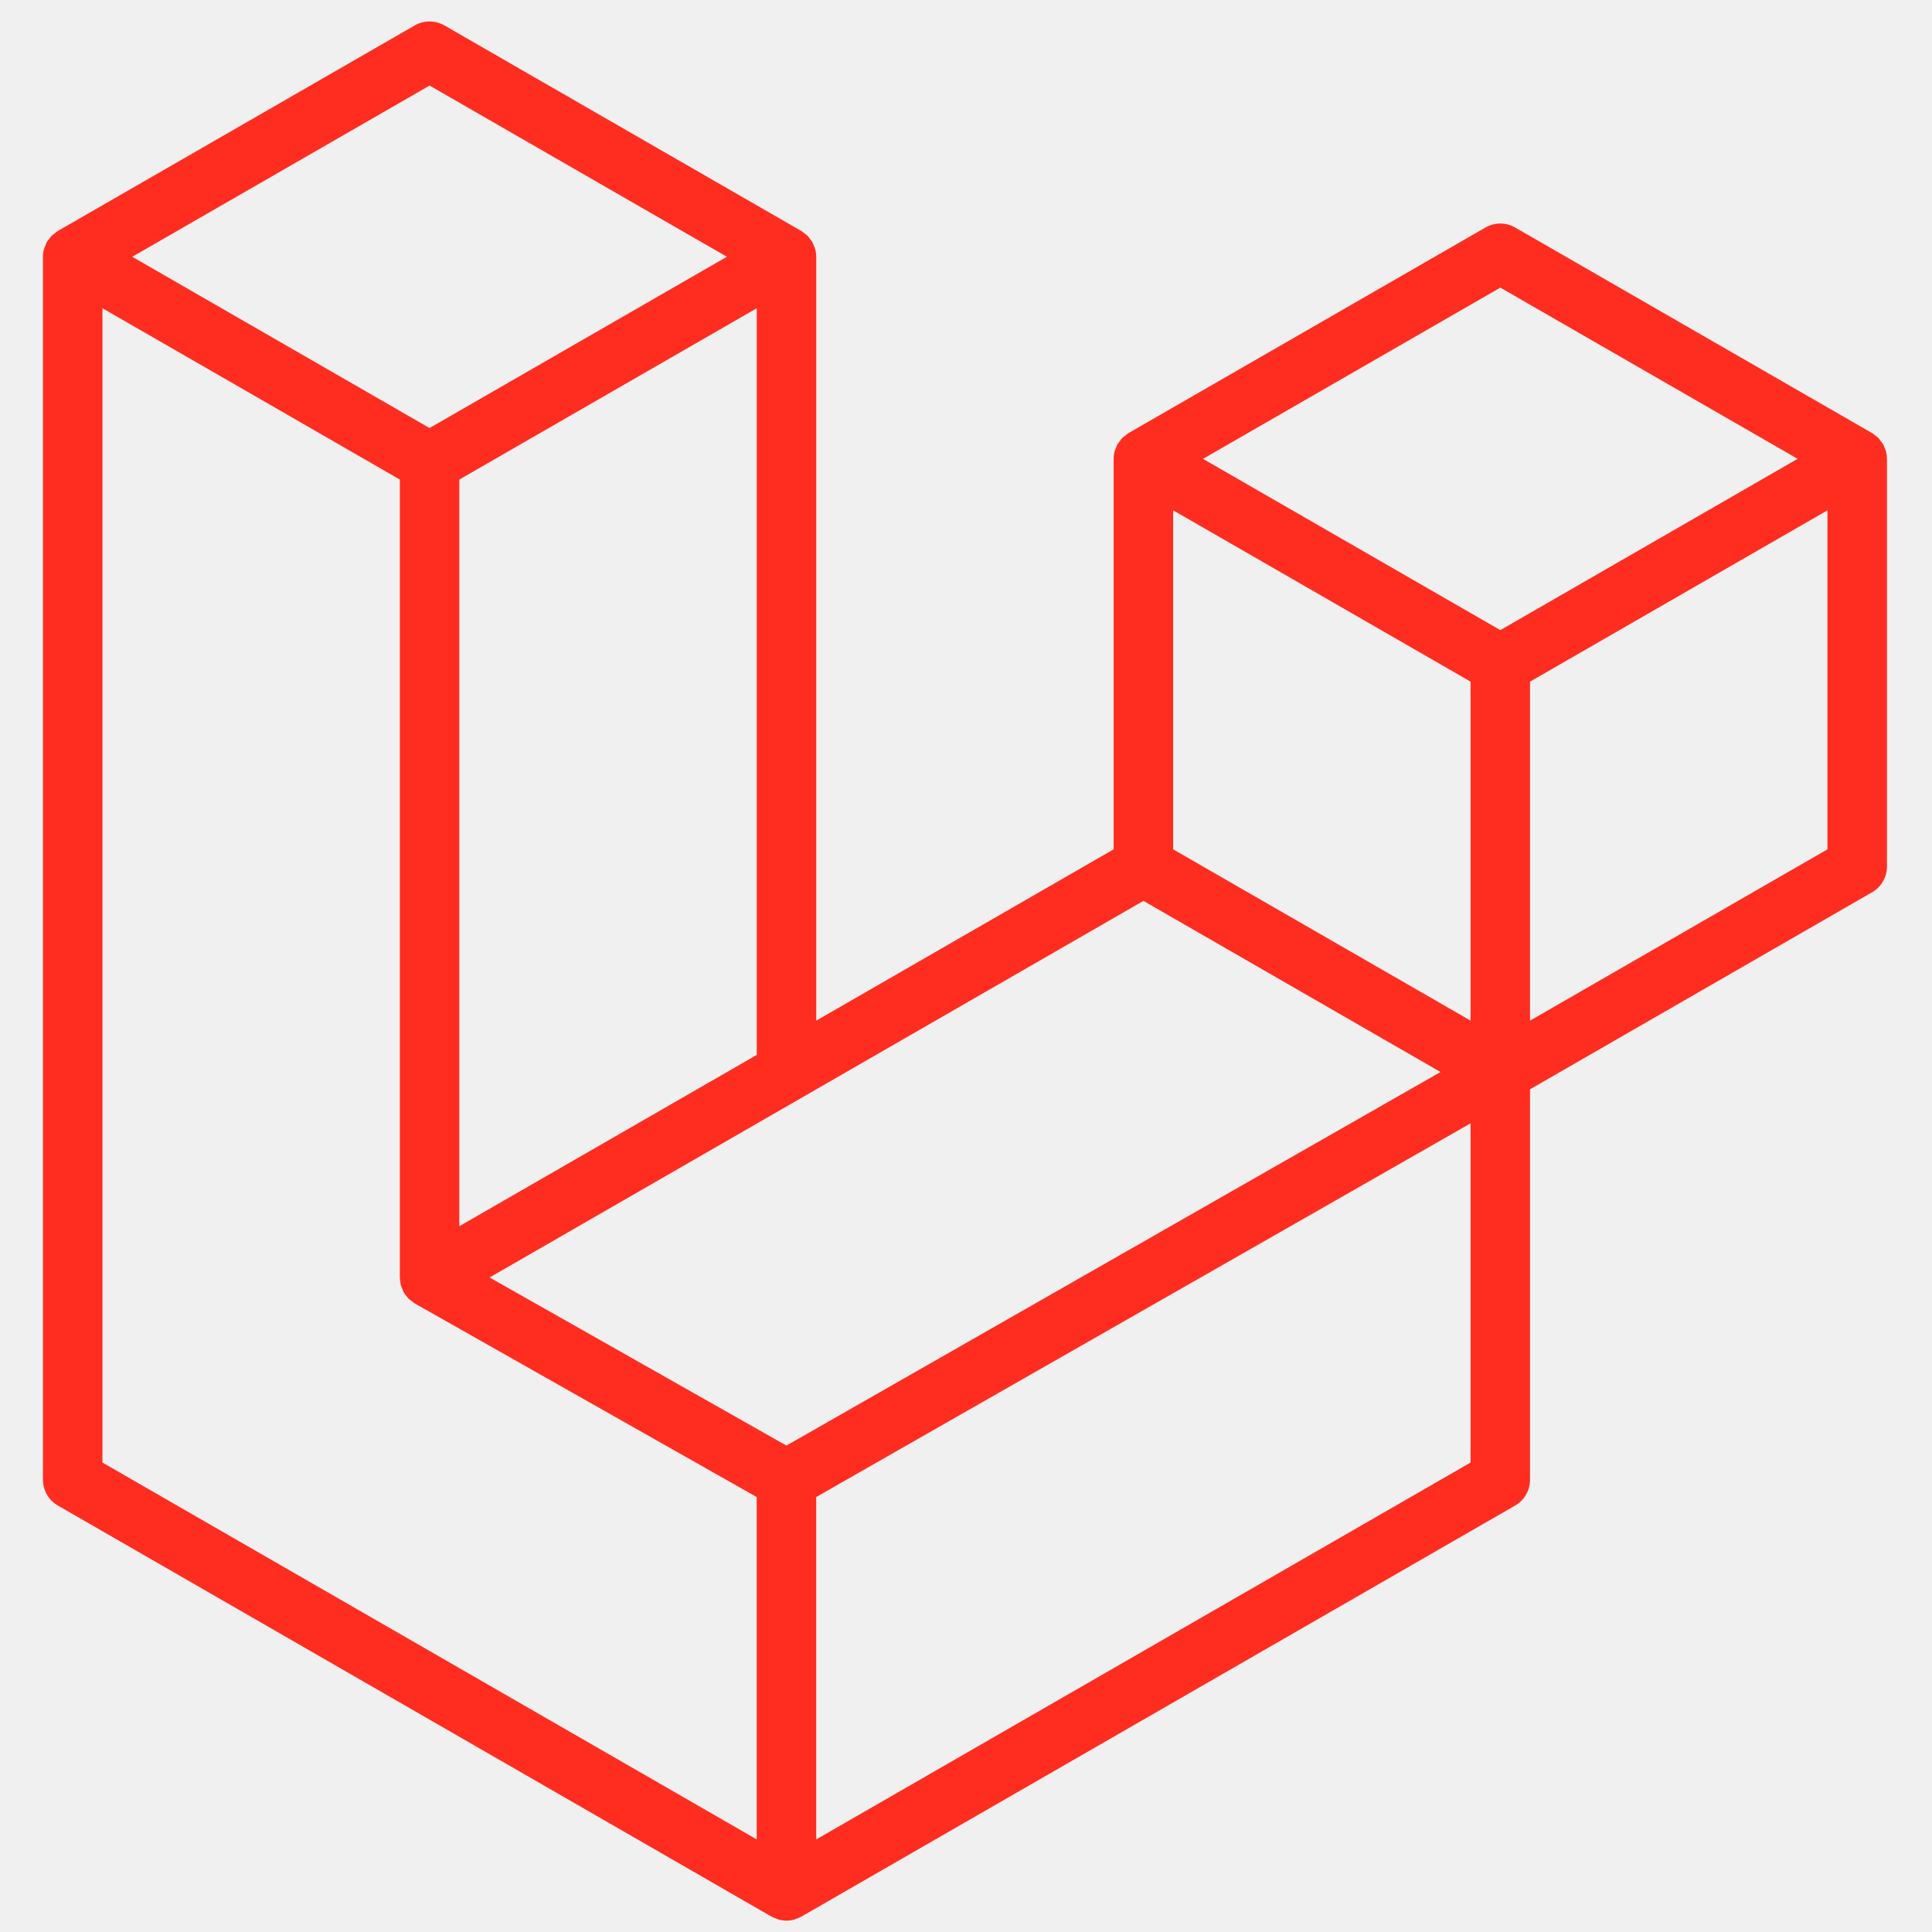
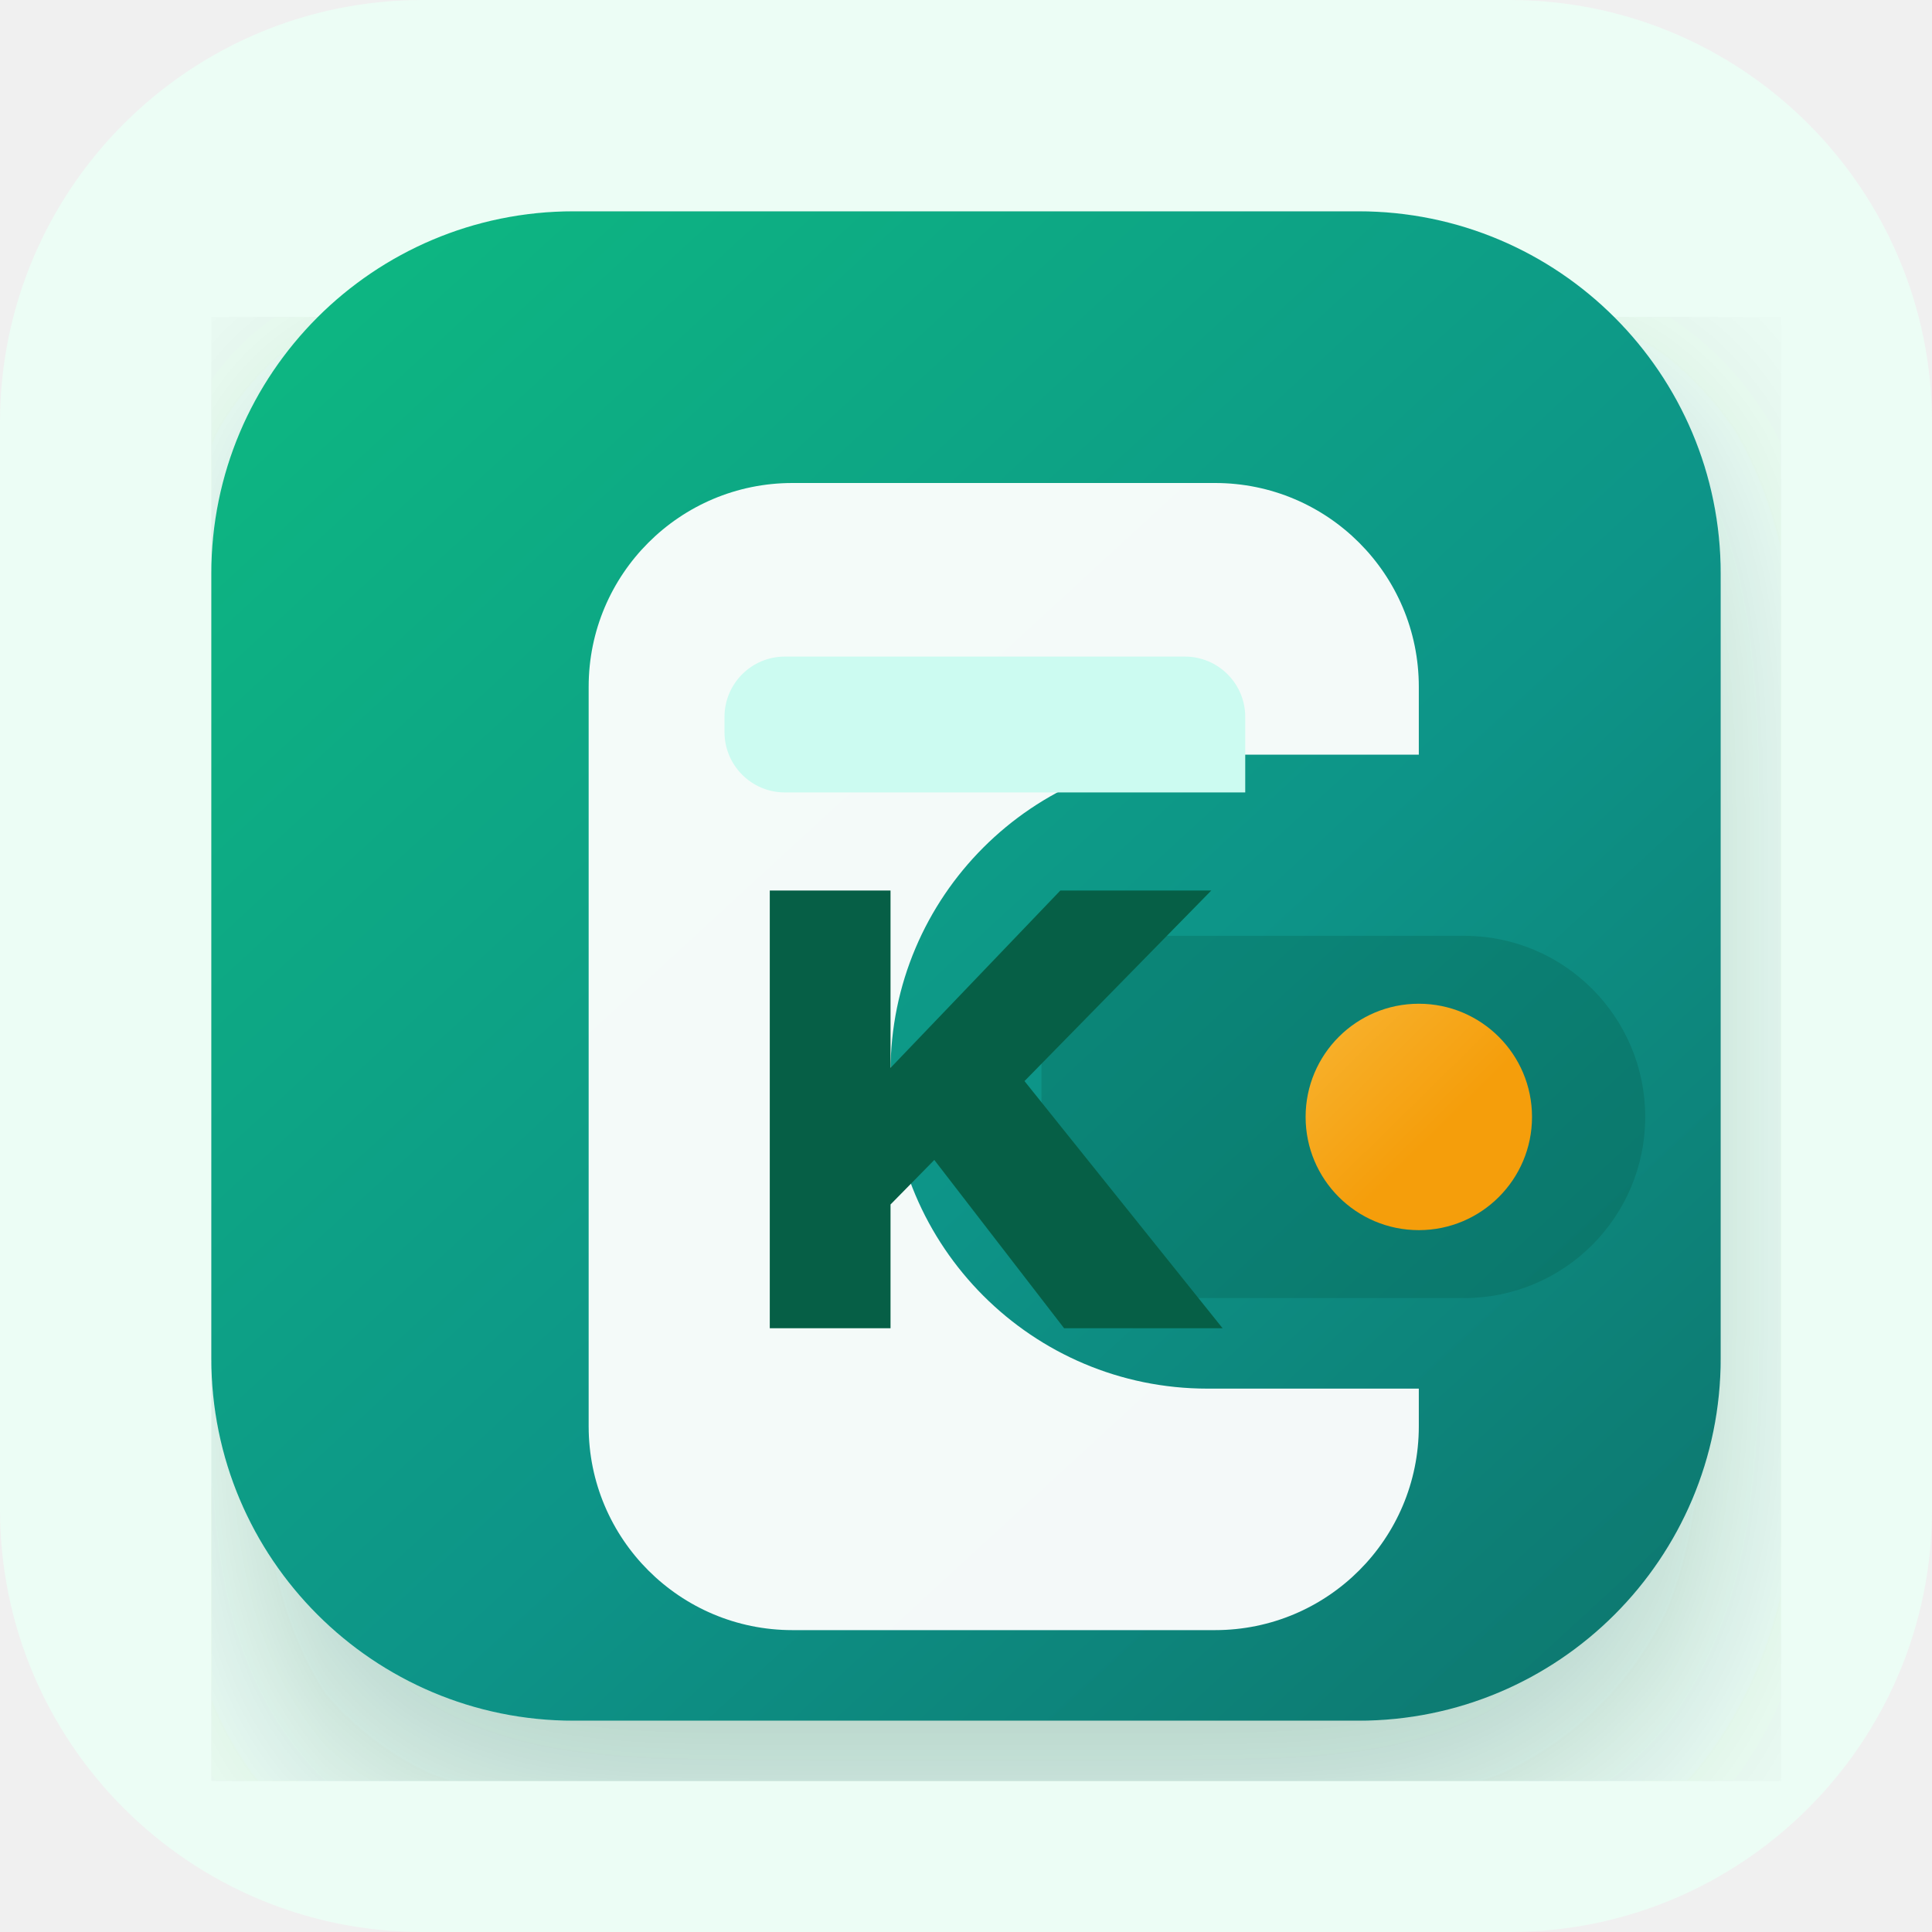
- <svg xmlns="http://www.w3.org/2000/svg" width="166" height="166" viewBox="0 0 166 166" fill="none">
-   <path fill-rule="evenodd" clip-rule="evenodd" d="M162.041 38.759C162.099 38.977 162.129 39.201 162.13 39.426V74.452C162.13 74.902 162.011 75.344 161.786 75.733C161.561 76.122 161.237 76.444 160.847 76.668L131.462 93.594V127.141C131.462 128.054 130.977 128.897 130.186 129.357L68.847 164.683C68.707 164.763 68.554 164.814 68.401 164.868C68.343 164.887 68.289 164.922 68.228 164.938C67.8 165.051 67.349 165.051 66.92 164.938C66.85 164.919 66.786 164.881 66.719 164.855C66.579 164.804 66.432 164.76 66.298 164.683L4.972 129.357C4.583 129.133 4.259 128.81 4.034 128.421C3.808 128.032 3.69 127.591 3.689 127.141L3.689 22.063C3.689 21.834 3.721 21.61 3.779 21.393C3.798 21.32 3.843 21.253 3.868 21.179C3.916 21.045 3.961 20.908 4.031 20.783C4.079 20.7 4.149 20.633 4.206 20.557C4.28 20.454 4.347 20.349 4.433 20.26C4.506 20.186 4.602 20.132 4.685 20.068C4.778 19.992 4.861 19.909 4.966 19.848L35.633 2.185C36.022 1.961 36.462 1.844 36.91 1.844C37.358 1.844 37.798 1.961 38.186 2.185L68.851 19.848H68.857C68.959 19.912 69.045 19.992 69.138 20.065C69.221 20.129 69.313 20.186 69.387 20.257C69.476 20.349 69.54 20.454 69.616 20.557C69.671 20.633 69.744 20.7 69.789 20.783C69.862 20.911 69.904 21.045 69.955 21.179C69.98 21.253 70.025 21.32 70.044 21.396C70.103 21.614 70.133 21.838 70.133 22.063V87.694L95.686 72.974V39.423C95.686 39.2 95.718 38.973 95.775 38.759C95.798 38.683 95.839 38.615 95.865 38.542C95.916 38.408 95.96 38.271 96.031 38.146C96.079 38.063 96.149 37.996 96.203 37.92C96.279 37.818 96.343 37.712 96.433 37.623C96.506 37.549 96.599 37.495 96.681 37.431C96.777 37.355 96.86 37.272 96.962 37.211L127.633 19.548C128.021 19.324 128.461 19.206 128.91 19.206C129.358 19.206 129.798 19.324 130.186 19.548L160.85 37.211C160.959 37.275 161.042 37.355 161.137 37.428C161.217 37.492 161.31 37.549 161.383 37.62C161.473 37.712 161.536 37.818 161.613 37.92C161.67 37.996 161.741 38.063 161.785 38.146C161.859 38.271 161.9 38.408 161.951 38.542C161.98 38.615 162.021 38.683 162.041 38.759ZM157.018 72.974V43.848L146.287 50.028L131.462 58.568V87.694L157.021 72.974H157.018ZM126.354 125.663V96.518L111.771 104.85L70.13 128.626V158.046L126.354 125.663ZM8.801 26.485V125.663L65.018 158.043V128.629L35.649 112L35.64 111.994L35.627 111.988C35.528 111.93 35.445 111.847 35.353 111.777C35.273 111.713 35.18 111.662 35.11 111.592L35.104 111.582C35.021 111.502 34.963 111.403 34.893 111.314C34.829 111.228 34.753 111.154 34.702 111.065L34.699 111.055C34.641 110.96 34.606 110.845 34.565 110.736C34.523 110.64 34.469 110.551 34.443 110.449C34.411 110.328 34.405 110.197 34.392 110.072C34.379 109.976 34.354 109.881 34.354 109.785V109.778V41.205L19.532 32.662L8.801 26.485ZM36.913 7.35L11.364 22.063L36.907 36.777L62.453 22.06L36.907 7.35H36.913ZM50.2 99.174L65.022 90.637V26.485L54.291 32.665L39.466 41.205V105.357L50.2 99.174ZM128.91 24.713L103.363 39.426L128.91 54.14L154.453 39.423L128.91 24.713ZM126.354 58.568L111.529 50.028L100.798 43.848V72.974L115.619 81.511L126.354 87.694V58.568ZM67.571 124.205L105.042 102.803L123.772 92.109L98.245 77.405L68.854 94.334L42.066 109.762L67.571 124.205Z" fill="#FF2D20" />
+ <svg xmlns="http://www.w3.org/2000/svg" width="256" height="256" viewBox="0 0 256 256" fill="none">
+   <defs>
+     <linearGradient id="bg" x1="36" y1="28" x2="220" y2="228" gradientUnits="userSpaceOnUse">
+       <stop stop-color="#10B981" />
+       <stop offset="0.58" stop-color="#0D9488" />
+       <stop offset="1" stop-color="#0F766E" />
+     </linearGradient>
+     <linearGradient id="coin" x1="160" y1="70" x2="215" y2="126" gradientUnits="userSpaceOnUse">
+       <stop stop-color="#FDE68A" />
+       <stop offset="1" stop-color="#F59E0B" />
+     </linearGradient>
+     <filter id="shadow" x="28" y="28" width="208" height="208" color-interpolation-filters="sRGB" filterUnits="userSpaceOnUse">
+       <feDropShadow dx="0" dy="14" flood-color="#064E3B" flood-opacity="0.25" stdDeviation="16" />
+     </filter>
+   </defs>
+   <rect width="256" height="256" fill="#ECFDF5" rx="56" />
+   <rect x="28" y="28" width="200" height="200" fill="url(#bg)" filter="url(#shadow)" rx="48" />
+   <path d="M78 91C78 76.088 90.088 64 105 64H161C175.912 64 188 76.088 188 91V100H160C136.804 100 118 118.804 118 142C118 165.196 136.804 184 160 184H188V189C188 203.912 175.912 216 161 216H105C90.088 216 78 203.912 78 189V91Z" fill="white" fill-opacity="0.95" />
+   <path d="M104 87H157C161.418 87 165 90.582 165 95V105H104C99.582 105 96 101.418 96 97V95C96 90.582 99.582 87 104 87Z" fill="#CCFBF1" />
+   <path d="M138 124H194C207.255 124 218 134.745 218 148C218 161.255 207.255 172 194 172H138V124Z" fill="#064E3B" fill-opacity="0.22" />
+   <circle cx="188" cy="148" r="15" fill="url(#coin)" />
+   <path d="M102 176V118H118V141.5L140.5 118H160.5L135.75 143.25L162 176H141L123.8 153.7L118 159.6V176H102Z" fill="#065F46" />
</svg>
